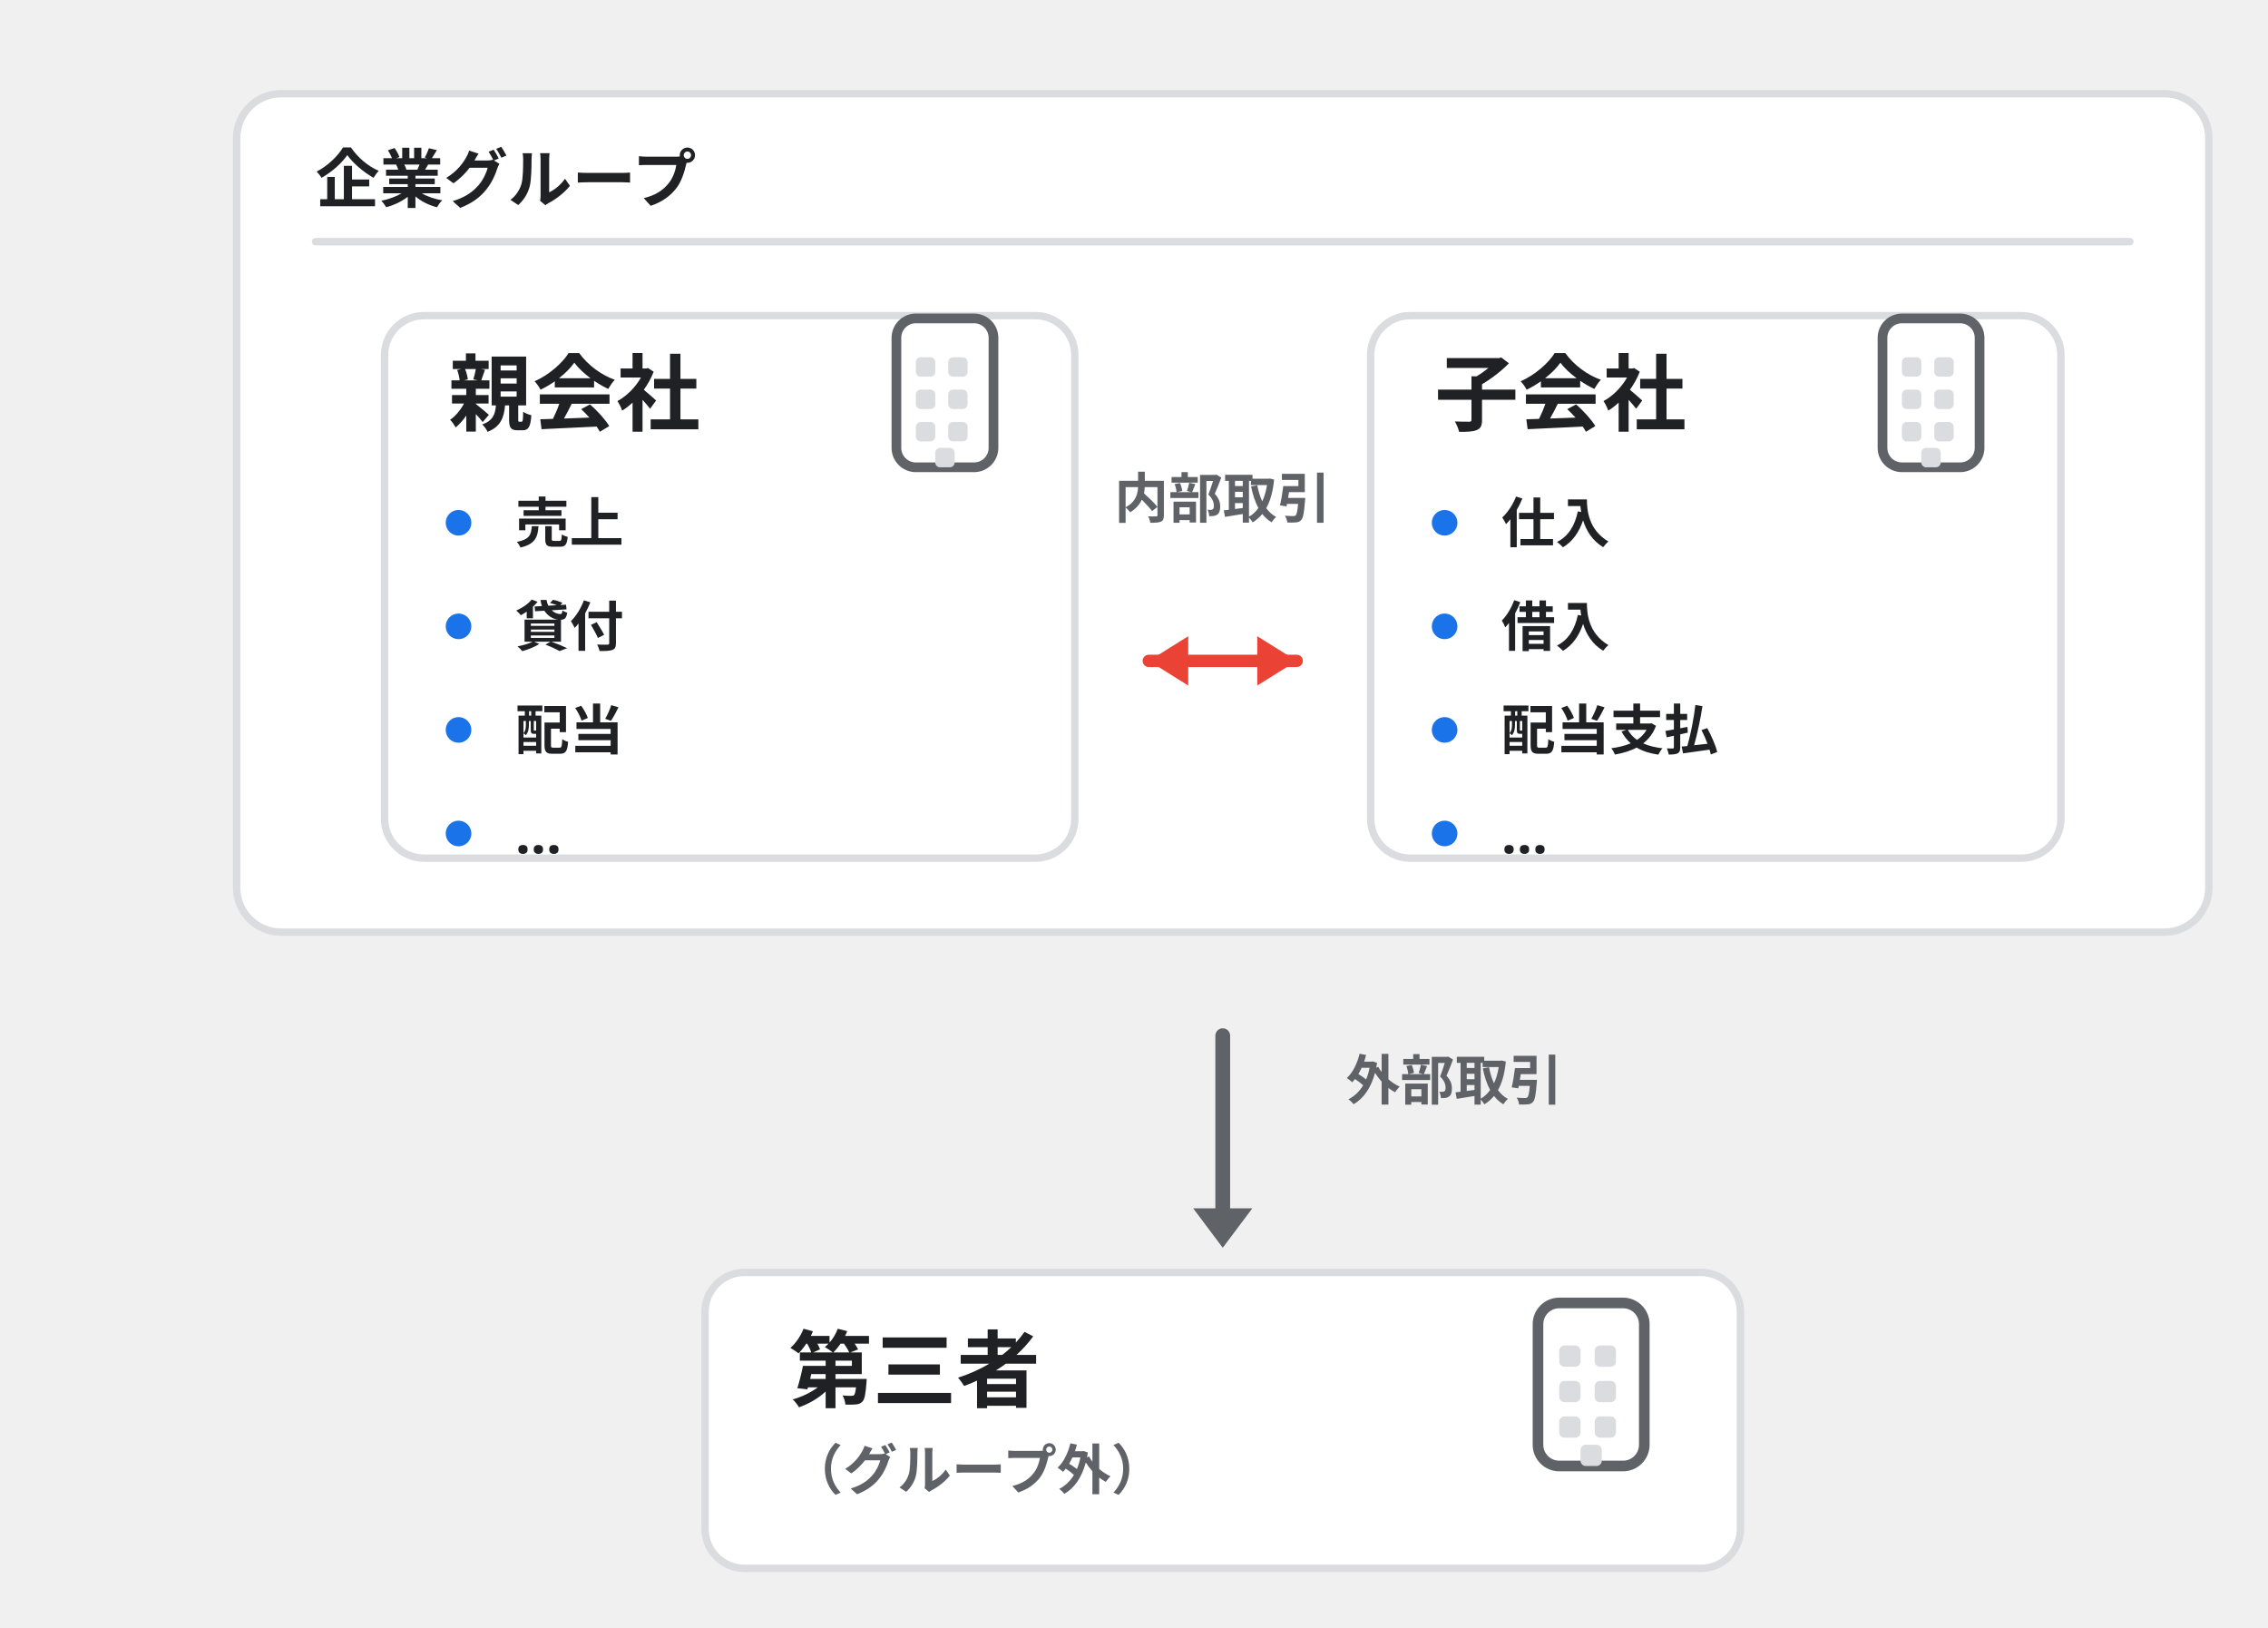
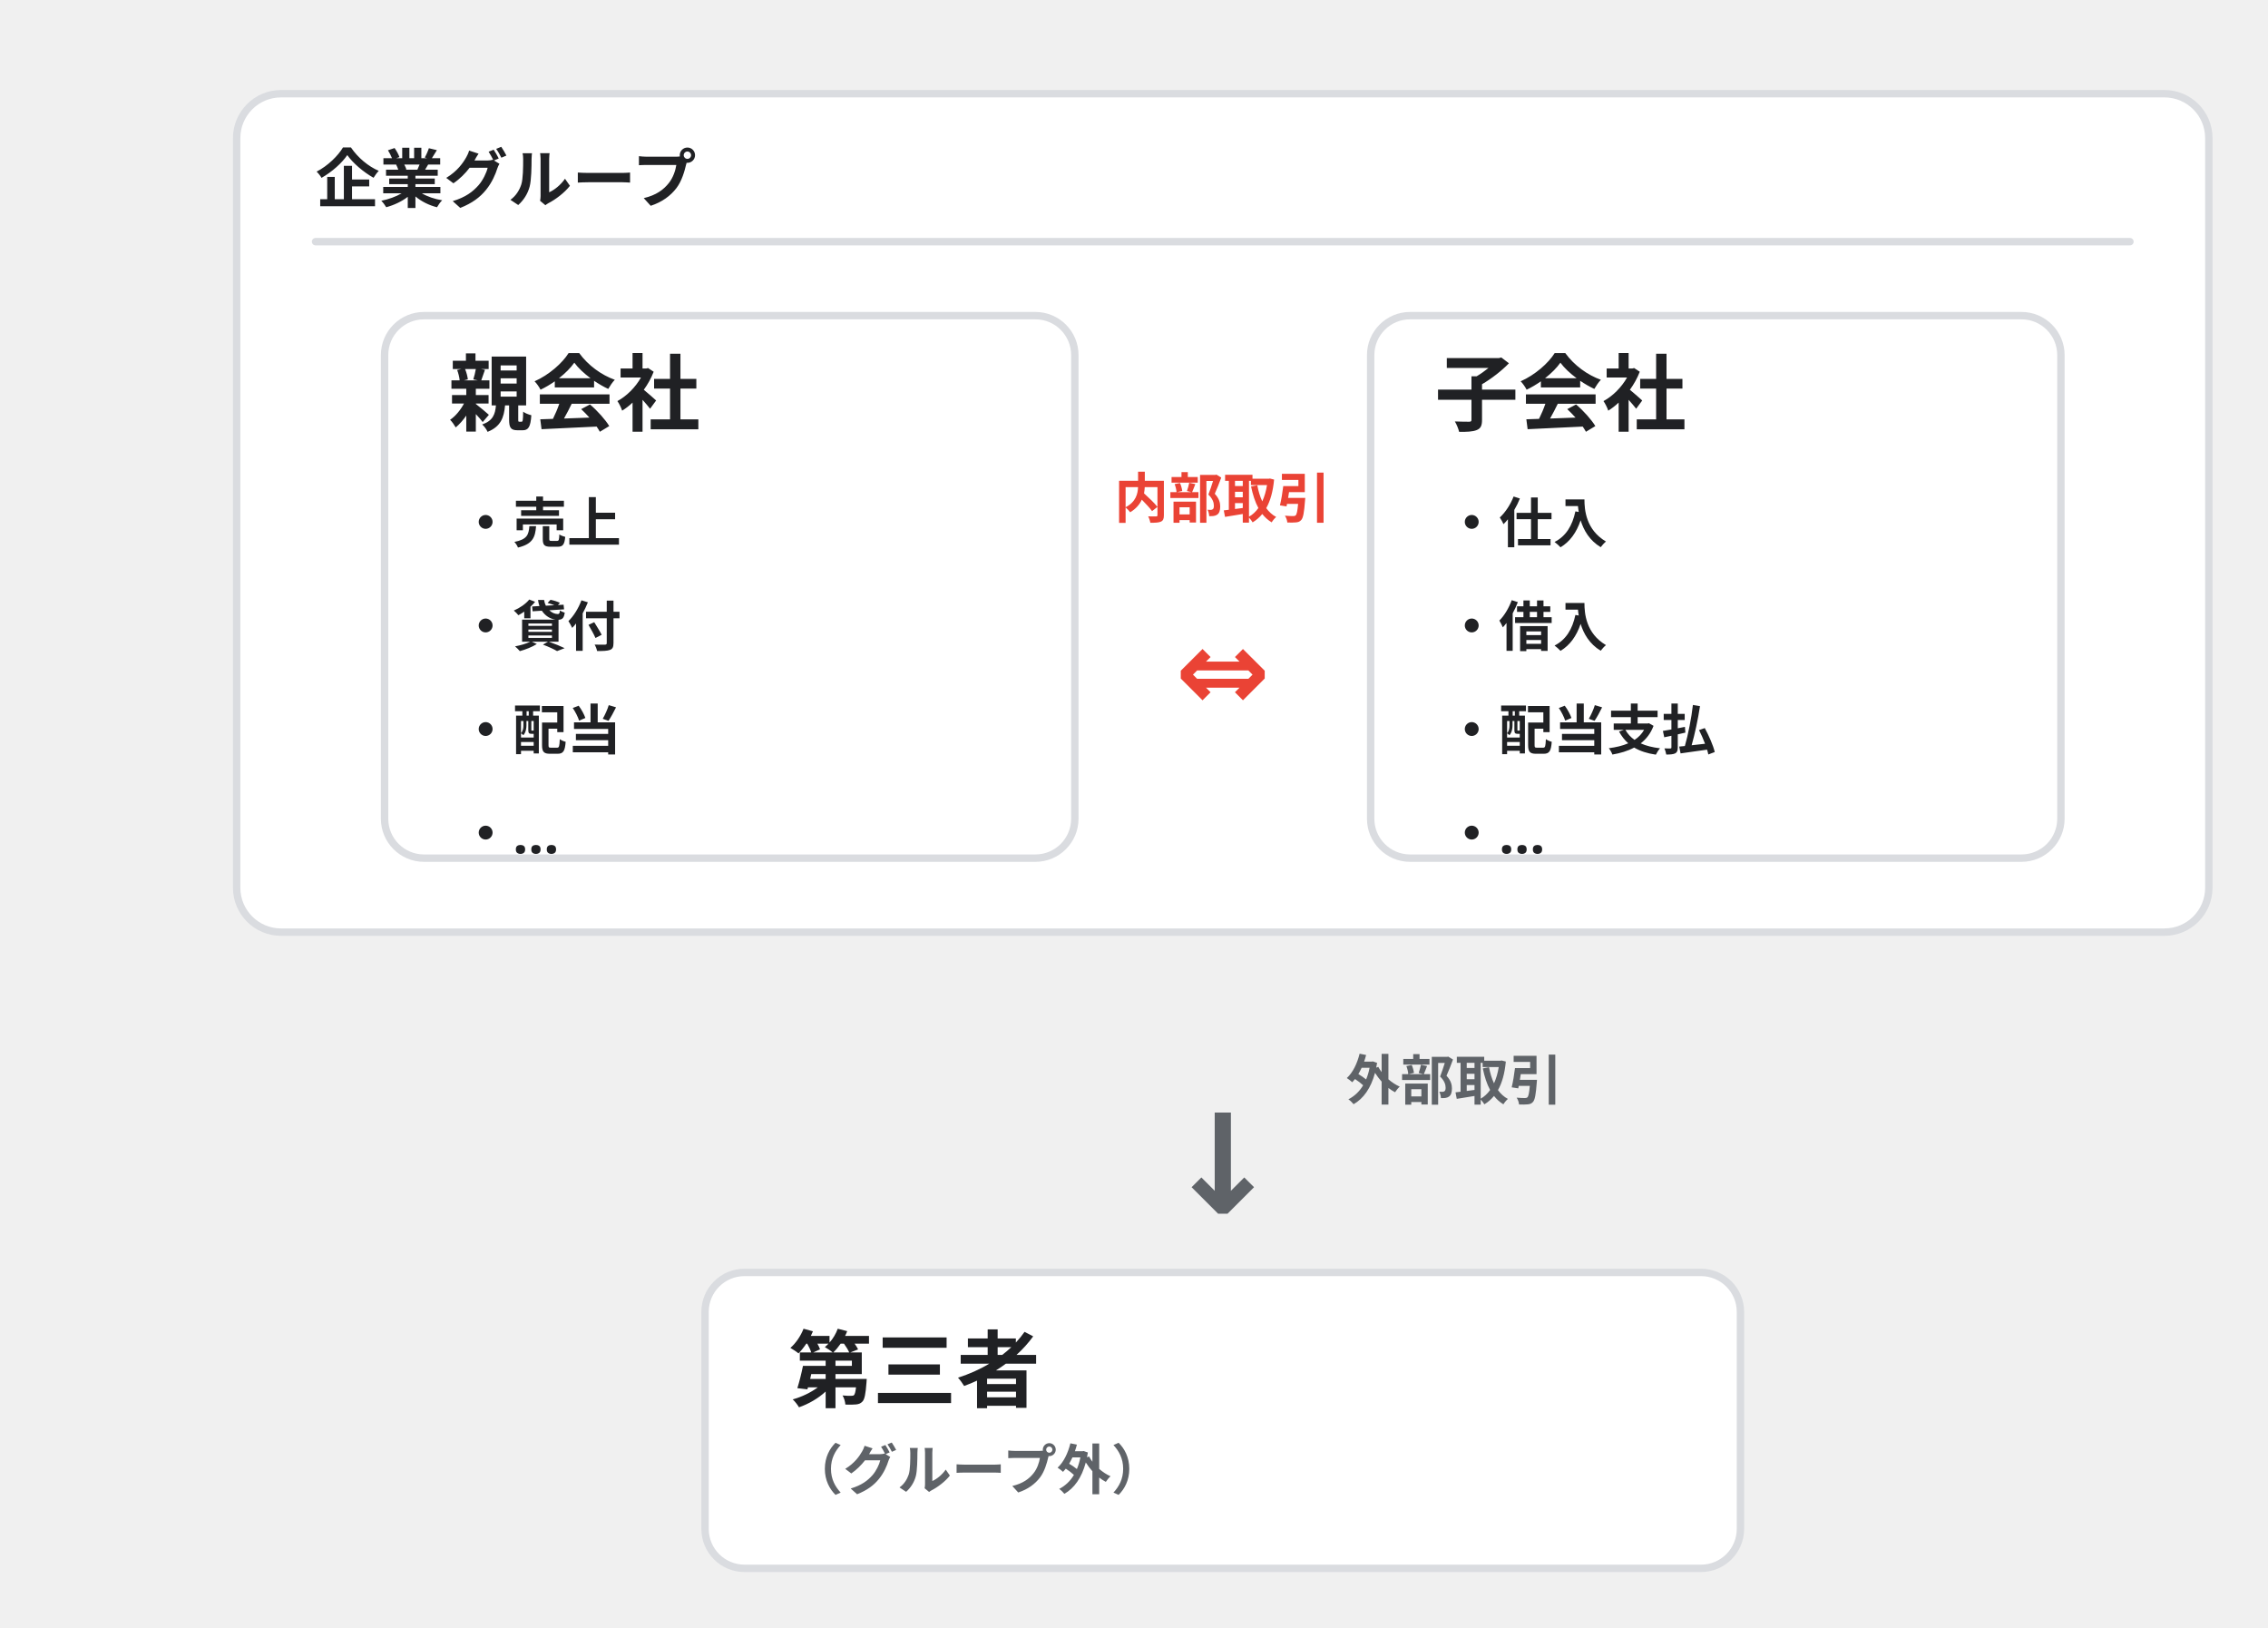
<svg xmlns="http://www.w3.org/2000/svg" width="920" height="660" viewBox="0 0 920 660">
  <defs>
    <style>
      .t { font-family: "Noto Sans JP", "Hiragino Sans", "Yu Gothic", "Meiryo", sans-serif; fill: #202124; }
      .title { font-weight: 900; font-size: 34px; }
      .label { font-weight: 900; font-size: 26px; }
      .small { font-weight: 800; font-size: 22px; fill: #5f6368; }
      .list { font-weight: 700; font-size: 22px; fill: #202124; }
-       .icon-stroke { stroke: #5f6368; stroke-width: 3; stroke-linecap: round; stroke-linejoin: round; }
+       .red { fill: #ea4335; }
+       .gray { fill: #5f6368; }
      .fill-white { fill: #ffffff; }
    </style>
-     <symbol id="icon-building" viewBox="0 0 64 64">
-       <rect x="18" y="10" width="30" height="46" rx="6" fill="#ffffff" class="icon-stroke" />
-       <g fill="#DADCE0">
-         <rect x="24" y="22" width="6" height="6" rx="1.5" />
-         <rect x="34" y="22" width="6" height="6" rx="1.5" />
-         <rect x="24" y="32" width="6" height="6" rx="1.5" />
-         <rect x="34" y="32" width="6" height="6" rx="1.5" />
-         <rect x="24" y="42" width="6" height="6" rx="1.5" />
-         <rect x="34" y="42" width="6" height="6" rx="1.5" />
-       </g>
-       <rect x="30" y="50" width="6" height="6" rx="1.5" fill="#DADCE0" />
-     </symbol>
  </defs>
  <g transform="translate(36 0)">
    <rect x="60" y="38" width="800" height="340" rx="18" fill="#ffffff" stroke="#DADCE0" stroke-width="3" />
    <text class="t label" x="92" y="82" text-anchor="start" fill="#1A73E8">企業グループ</text>
    <line x1="92" y1="98" x2="828" y2="98" stroke="#DADCE0" stroke-width="3" stroke-linecap="round" />
    <rect x="120" y="128" width="280" height="220" rx="16" fill="#ffffff" stroke="#DADCE0" stroke-width="3" />
    <text class="t title" x="146" y="172">親会社</text>
-     <use href="#icon-building" x="304" y="116" width="84" height="84" />
-     <circle cx="150" cy="212" r="5.2" fill="#1A73E8" />
-     <text class="t list" x="173" y="220">売上</text>
-     <circle cx="150" cy="254" r="5.2" fill="#1A73E8" />
-     <text class="t list" x="173" y="262">貸付</text>
-     <circle cx="150" cy="296" r="5.2" fill="#1A73E8" />
-     <text class="t list" x="173" y="304">配当</text>
-     <circle cx="150" cy="338" r="5.2" fill="#1A73E8" />
-     <text class="t list" x="173" y="346">…</text>
+     <text class="t list" x="150" y="220">・売上</text>
+     <text class="t list" x="150" y="262">・貸付</text>
+     <text class="t list" x="150" y="304">・配当</text>
+     <text class="t list" x="150" y="346">・…</text>
    <rect x="520" y="128" width="280" height="220" rx="16" fill="#ffffff" stroke="#DADCE0" stroke-width="3" />
    <text class="t title" x="546" y="172">子会社</text>
-     <use href="#icon-building" x="704" y="116" width="84" height="84" />
-     <circle cx="550" cy="212" r="5.2" fill="#1A73E8" />
-     <text class="t list" x="573" y="220">仕入</text>
-     <circle cx="550" cy="254" r="5.2" fill="#1A73E8" />
-     <text class="t list" x="573" y="262">借入</text>
-     <circle cx="550" cy="296" r="5.2" fill="#1A73E8" />
-     <text class="t list" x="573" y="304">配当支払</text>
-     <circle cx="550" cy="338" r="5.2" fill="#1A73E8" />
-     <text class="t list" x="573" y="346">…</text>
-     <text class="t small" x="460" y="210" text-anchor="middle" fill="#EA4335">内部取引</text>
-     <line x1="430" y1="268" x2="490" y2="268" stroke="#EA4335" stroke-width="5" stroke-linecap="round" />
-     <polygon points="430,268 446,258 446,278" fill="#EA4335" />
-     <polygon points="490,268 474,258 474,278" fill="#EA4335" />
+     <text class="t list" x="550" y="220">・仕入</text>
+     <text class="t list" x="550" y="262">・借入</text>
+     <text class="t list" x="550" y="304">・配当支払</text>
+     <text class="t list" x="550" y="346">・…</text>
+     <text class="t small red" x="460" y="210" text-anchor="middle">内部取引</text>
+     <text class="t red" x="460" y="288" text-anchor="middle" font-size="46" font-weight="900">⇔</text>
    <text class="t small" x="510" y="446" text-anchor="start">外部取引</text>
-     <line x1="460" y1="420" x2="460" y2="494" stroke="#5F6368" stroke-width="6" stroke-linecap="round" />
-     <polygon points="460,506 448,490 472,490" fill="#5F6368" />
+     <text class="t gray" x="460" y="492" text-anchor="middle" font-size="56" font-weight="900">↓</text>
    <rect x="250" y="516" width="420" height="120" rx="16" fill="#ffffff" stroke="#DADCE0" stroke-width="3" />
    <text class="t title" x="284" y="568">第三者</text>
    <text class="t small" x="284" y="604">（グループ外）</text>
-     <use href="#icon-building" x="562" y="514" width="92" height="92" />
  </g>
</svg>
